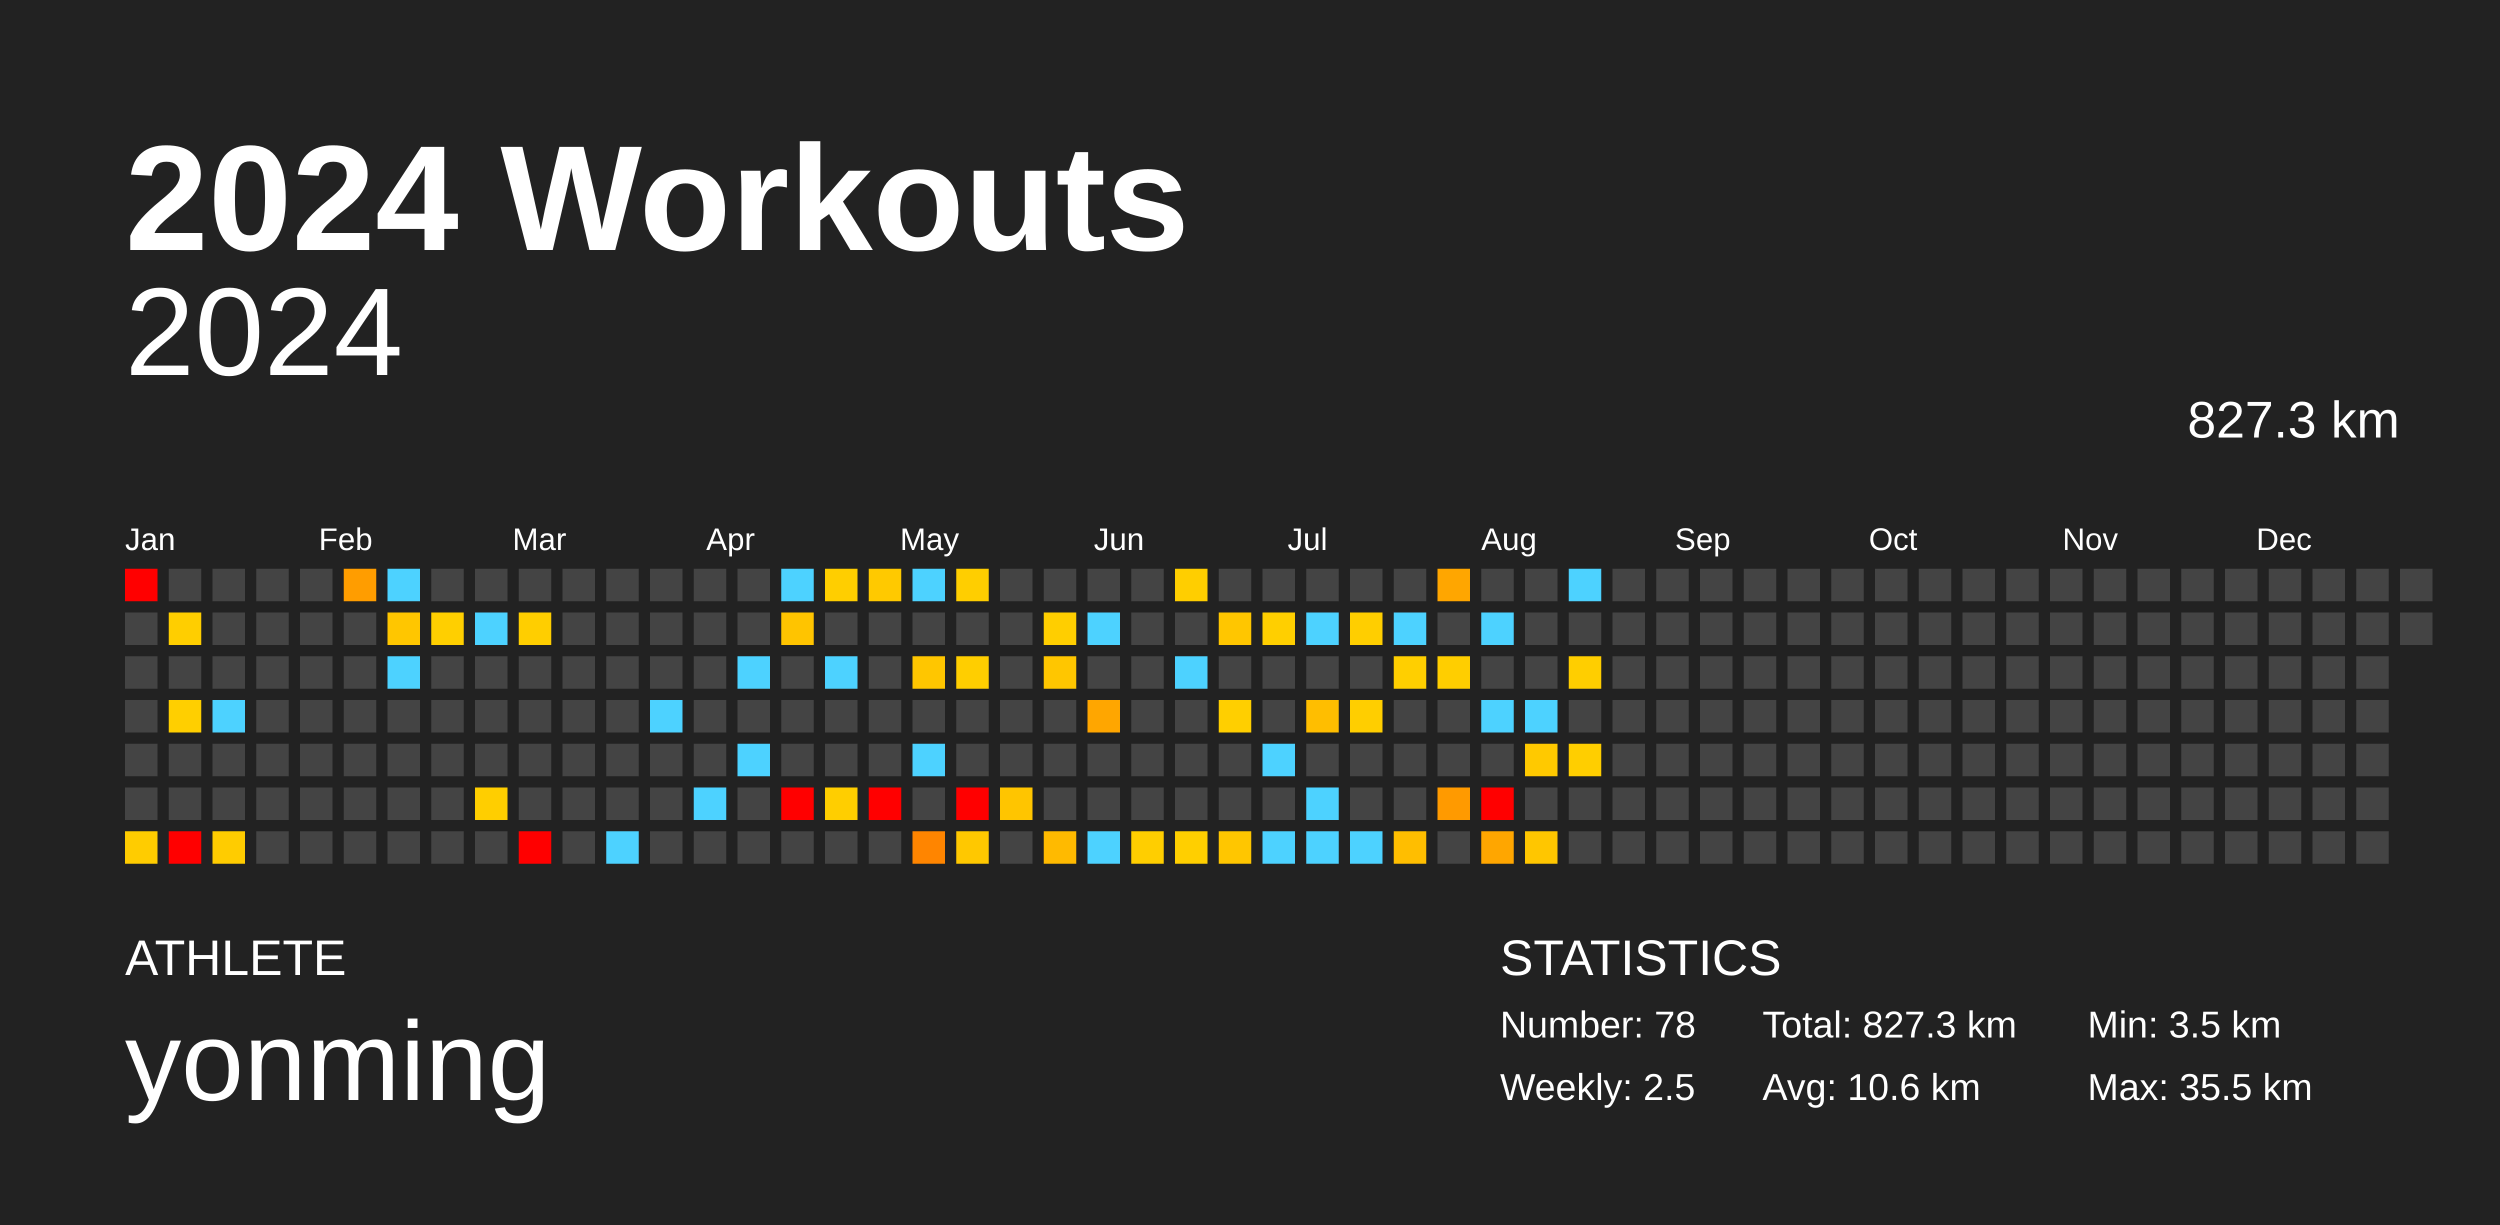
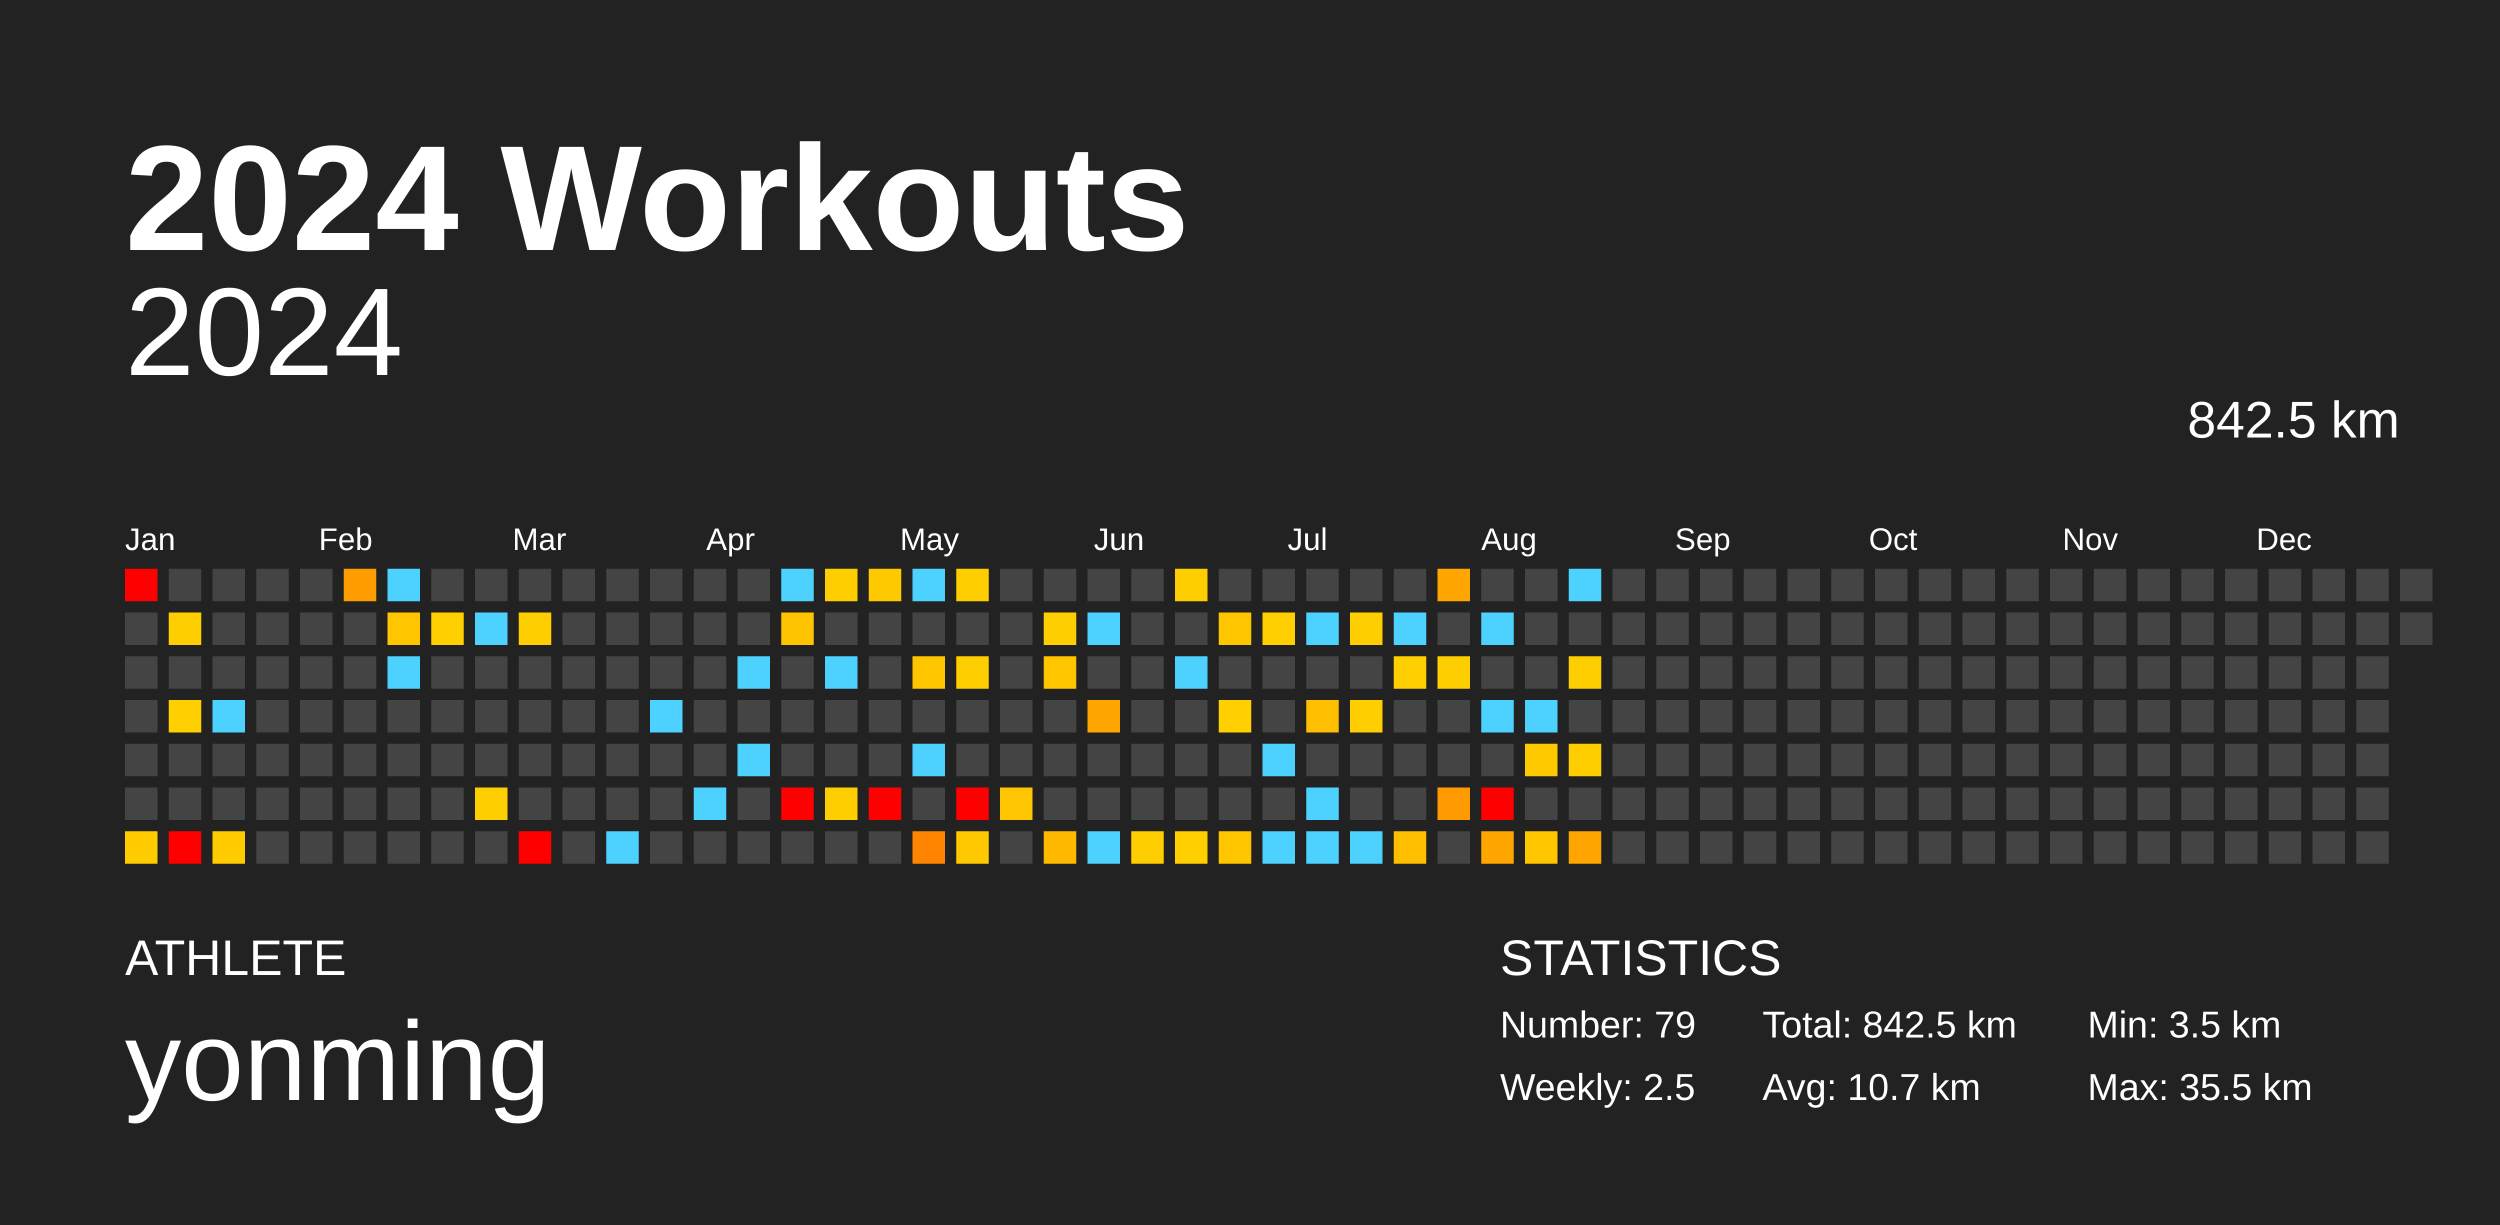
<svg xmlns="http://www.w3.org/2000/svg" baseProfile="full" height="98mm" version="1.1" viewBox="0,0,200,98" width="200mm">
  <defs />
  <rect fill="#222222" height="98" width="200" x="0" y="0" />
  <text fill="#FFFFFF" style="font-size:12px; font-family:Arial; font-weight:bold;" x="10" y="20">2024 Workouts</text>
  <text fill="#FFFFFF" style="font-size:4px; font-family:Arial" x="10" y="78">ATHLETE</text>
  <text fill="#FFFFFF" style="font-size:9px; font-family:Arial" x="10" y="88">yonming</text>
  <text fill="#FFFFFF" style="font-size:4px; font-family:Arial" x="120" y="78">STATISTICS</text>
-   <text fill="#FFFFFF" style="font-size:3px; font-family:Arial" x="120" y="83">Number: 78</text>
+   <text fill="#FFFFFF" style="font-size:3px; font-family:Arial" x="120" y="83">Number: 79</text>
  <text fill="#FFFFFF" style="font-size:3px; font-family:Arial" x="120" y="88">Weekly: 2.5</text>
-   <text fill="#FFFFFF" style="font-size:3px; font-family:Arial" x="141" y="83">Total: 827.3 km</text>
-   <text fill="#FFFFFF" style="font-size:3px; font-family:Arial" x="141" y="88">Avg: 10.6 km</text>
+   <text fill="#FFFFFF" style="font-size:3px; font-family:Arial" x="141" y="83">Total: 842.5 km</text>
+   <text fill="#FFFFFF" style="font-size:3px; font-family:Arial" x="141" y="88">Avg: 10.7 km</text>
  <text fill="#FFFFFF" style="font-size:3px; font-family:Arial" x="167" y="83">Min: 3.5 km</text>
  <text fill="#FFFFFF" style="font-size:3px; font-family:Arial" x="167" y="88">Max: 35.5 km</text>
  <text alignment-baseline="hanging" fill="#FFFFFF" style="font-size:10.0px; font-family:Arial;" x="10" y="30">2024</text>
-   <text alignment-baseline="hanging" fill="#FFFFFF" style="font-size:4.125px; font-family:Arial;" x="175" y="35">827.3 km</text>
+   <text alignment-baseline="hanging" fill="#FFFFFF" style="font-size:4.125px; font-family:Arial;" x="175" y="35">842.5 km</text>
  <text fill="#FFFFFF" style="font-size:2.5px; font-family:Arial" x="10.0" y="44">Jan</text>
  <text fill="#FFFFFF" style="font-size:2.5px; font-family:Arial" x="25.5" y="44">Feb</text>
  <text fill="#FFFFFF" style="font-size:2.5px; font-family:Arial" x="41.0" y="44">Mar</text>
  <text fill="#FFFFFF" style="font-size:2.5px; font-family:Arial" x="56.5" y="44">Apr</text>
  <text fill="#FFFFFF" style="font-size:2.5px; font-family:Arial" x="72.0" y="44">May</text>
  <text fill="#FFFFFF" style="font-size:2.5px; font-family:Arial" x="87.5" y="44">Jun</text>
  <text fill="#FFFFFF" style="font-size:2.5px; font-family:Arial" x="103.0" y="44">Jul</text>
  <text fill="#FFFFFF" style="font-size:2.5px; font-family:Arial" x="118.5" y="44">Aug</text>
  <text fill="#FFFFFF" style="font-size:2.5px; font-family:Arial" x="134.0" y="44">Sep</text>
  <text fill="#FFFFFF" style="font-size:2.5px; font-family:Arial" x="149.5" y="44">Oct</text>
  <text fill="#FFFFFF" style="font-size:2.5px; font-family:Arial" x="165.0" y="44">Nov</text>
  <text fill="#FFFFFF" style="font-size:2.5px; font-family:Arial" x="180.5" y="44">Dec</text>
  <rect fill="red" height="2.6" width="2.6" x="10.0" y="45.5" />
  <rect fill="#444444" height="2.6" width="2.6" x="10.0" y="49.0" />
  <rect fill="#444444" height="2.6" width="2.6" x="10.0" y="52.5" />
  <rect fill="#444444" height="2.6" width="2.6" x="10.0" y="56.0" />
  <rect fill="#444444" height="2.6" width="2.6" x="10.0" y="59.5" />
  <rect fill="#444444" height="2.6" width="2.6" x="10.0" y="63.0" />
  <rect fill="#ffcc00" height="2.6" width="2.6" x="10.0" y="66.5" />
  <rect fill="#444444" height="2.6" width="2.6" x="13.5" y="45.5" />
  <rect fill="#ffce00" height="2.6" width="2.6" x="13.5" y="49.0" />
  <rect fill="#444444" height="2.6" width="2.6" x="13.5" y="52.5" />
  <rect fill="#ffcf00" height="2.6" width="2.6" x="13.5" y="56.0" />
  <rect fill="#444444" height="2.6" width="2.6" x="13.5" y="59.5" />
  <rect fill="#444444" height="2.6" width="2.6" x="13.5" y="63.0" />
  <rect fill="red" height="2.6" width="2.6" x="13.5" y="66.5" />
  <rect fill="#444444" height="2.6" width="2.6" x="17.0" y="45.5" />
  <rect fill="#444444" height="2.6" width="2.6" x="17.0" y="49.0" />
  <rect fill="#444444" height="2.6" width="2.6" x="17.0" y="52.5" />
  <rect fill="#4dd2ff" height="2.6" width="2.6" x="17.0" y="56.0" />
  <rect fill="#444444" height="2.6" width="2.6" x="17.0" y="59.5" />
  <rect fill="#444444" height="2.6" width="2.6" x="17.0" y="63.0" />
  <rect fill="#ffcc00" height="2.6" width="2.6" x="17.0" y="66.5" />
  <rect fill="#444444" height="2.6" width="2.6" x="20.5" y="45.5" />
  <rect fill="#444444" height="2.6" width="2.6" x="20.5" y="49.0" />
  <rect fill="#444444" height="2.6" width="2.6" x="20.5" y="52.5" />
  <rect fill="#444444" height="2.6" width="2.6" x="20.5" y="56.0" />
  <rect fill="#444444" height="2.6" width="2.6" x="20.5" y="59.5" />
  <rect fill="#444444" height="2.6" width="2.6" x="20.5" y="63.0" />
  <rect fill="#444444" height="2.6" width="2.6" x="20.5" y="66.5" />
  <rect fill="#444444" height="2.6" width="2.6" x="24.0" y="45.5" />
  <rect fill="#444444" height="2.6" width="2.6" x="24.0" y="49.0" />
  <rect fill="#444444" height="2.6" width="2.6" x="24.0" y="52.5" />
  <rect fill="#444444" height="2.6" width="2.6" x="24.0" y="56.0" />
  <rect fill="#444444" height="2.6" width="2.6" x="24.0" y="59.5" />
  <rect fill="#444444" height="2.6" width="2.6" x="24.0" y="63.0" />
  <rect fill="#444444" height="2.6" width="2.6" x="24.0" y="66.5" />
  <rect fill="#ff9d00" height="2.6" width="2.6" x="27.5" y="45.5" />
  <rect fill="#444444" height="2.6" width="2.6" x="27.5" y="49.0" />
  <rect fill="#444444" height="2.6" width="2.6" x="27.5" y="52.5" />
  <rect fill="#444444" height="2.6" width="2.6" x="27.5" y="56.0" />
  <rect fill="#444444" height="2.6" width="2.6" x="27.5" y="59.5" />
  <rect fill="#444444" height="2.6" width="2.6" x="27.5" y="63.0" />
  <rect fill="#444444" height="2.6" width="2.6" x="27.5" y="66.5" />
  <rect fill="#4dd2ff" height="2.6" width="2.6" x="31.0" y="45.5" />
  <rect fill="#ffc600" height="2.6" width="2.6" x="31.0" y="49.0" />
  <rect fill="#4dd2ff" height="2.6" width="2.6" x="31.0" y="52.5" />
  <rect fill="#444444" height="2.6" width="2.6" x="31.0" y="56.0" />
  <rect fill="#444444" height="2.6" width="2.6" x="31.0" y="59.5" />
  <rect fill="#444444" height="2.6" width="2.6" x="31.0" y="63.0" />
  <rect fill="#444444" height="2.6" width="2.6" x="31.0" y="66.5" />
  <rect fill="#444444" height="2.6" width="2.6" x="34.5" y="45.5" />
  <rect fill="#ffcf00" height="2.6" width="2.6" x="34.5" y="49.0" />
  <rect fill="#444444" height="2.6" width="2.6" x="34.5" y="52.5" />
  <rect fill="#444444" height="2.6" width="2.6" x="34.5" y="56.0" />
  <rect fill="#444444" height="2.6" width="2.6" x="34.5" y="59.5" />
  <rect fill="#444444" height="2.6" width="2.6" x="34.5" y="63.0" />
  <rect fill="#444444" height="2.6" width="2.6" x="34.5" y="66.5" />
  <rect fill="#444444" height="2.6" width="2.6" x="38.0" y="45.5" />
  <rect fill="#4dd2ff" height="2.6" width="2.6" x="38.0" y="49.0" />
  <rect fill="#444444" height="2.6" width="2.6" x="38.0" y="52.5" />
  <rect fill="#444444" height="2.6" width="2.6" x="38.0" y="56.0" />
  <rect fill="#444444" height="2.6" width="2.6" x="38.0" y="59.5" />
  <rect fill="#ffce00" height="2.6" width="2.6" x="38.0" y="63.0" />
  <rect fill="#444444" height="2.6" width="2.6" x="38.0" y="66.5" />
  <rect fill="#444444" height="2.6" width="2.6" x="41.5" y="45.5" />
  <rect fill="#ffce00" height="2.6" width="2.6" x="41.5" y="49.0" />
  <rect fill="#444444" height="2.6" width="2.6" x="41.5" y="52.5" />
  <rect fill="#444444" height="2.6" width="2.6" x="41.5" y="56.0" />
  <rect fill="#444444" height="2.6" width="2.6" x="41.5" y="59.5" />
  <rect fill="#444444" height="2.6" width="2.6" x="41.5" y="63.0" />
  <rect fill="red" height="2.6" width="2.6" x="41.5" y="66.5" />
  <rect fill="#444444" height="2.6" width="2.6" x="45.0" y="45.5" />
  <rect fill="#444444" height="2.6" width="2.6" x="45.0" y="49.0" />
  <rect fill="#444444" height="2.6" width="2.6" x="45.0" y="52.5" />
  <rect fill="#444444" height="2.6" width="2.6" x="45.0" y="56.0" />
  <rect fill="#444444" height="2.6" width="2.6" x="45.0" y="59.5" />
  <rect fill="#444444" height="2.6" width="2.6" x="45.0" y="63.0" />
  <rect fill="#444444" height="2.6" width="2.6" x="45.0" y="66.5" />
  <rect fill="#444444" height="2.6" width="2.6" x="48.5" y="45.5" />
  <rect fill="#444444" height="2.6" width="2.6" x="48.5" y="49.0" />
  <rect fill="#444444" height="2.6" width="2.6" x="48.5" y="52.5" />
  <rect fill="#444444" height="2.6" width="2.6" x="48.5" y="56.0" />
  <rect fill="#444444" height="2.6" width="2.6" x="48.5" y="59.5" />
  <rect fill="#444444" height="2.6" width="2.6" x="48.5" y="63.0" />
  <rect fill="#4dd2ff" height="2.6" width="2.6" x="48.5" y="66.5" />
  <rect fill="#444444" height="2.6" width="2.6" x="52.0" y="45.5" />
  <rect fill="#444444" height="2.6" width="2.6" x="52.0" y="49.0" />
  <rect fill="#444444" height="2.6" width="2.6" x="52.0" y="52.5" />
  <rect fill="#4dd2ff" height="2.6" width="2.6" x="52.0" y="56.0" />
  <rect fill="#444444" height="2.6" width="2.6" x="52.0" y="59.5" />
  <rect fill="#444444" height="2.6" width="2.6" x="52.0" y="63.0" />
  <rect fill="#444444" height="2.6" width="2.6" x="52.0" y="66.5" />
  <rect fill="#444444" height="2.6" width="2.6" x="55.5" y="45.5" />
  <rect fill="#444444" height="2.6" width="2.6" x="55.5" y="49.0" />
  <rect fill="#444444" height="2.6" width="2.6" x="55.5" y="52.5" />
  <rect fill="#444444" height="2.6" width="2.6" x="55.5" y="56.0" />
  <rect fill="#444444" height="2.6" width="2.6" x="55.5" y="59.5" />
  <rect fill="#4dd2ff" height="2.6" width="2.6" x="55.5" y="63.0" />
  <rect fill="#444444" height="2.6" width="2.6" x="55.5" y="66.5" />
  <rect fill="#444444" height="2.6" width="2.6" x="59.0" y="45.5" />
  <rect fill="#444444" height="2.6" width="2.6" x="59.0" y="49.0" />
  <rect fill="#4dd2ff" height="2.6" width="2.6" x="59.0" y="52.5" />
  <rect fill="#444444" height="2.6" width="2.6" x="59.0" y="56.0" />
  <rect fill="#4dd2ff" height="2.6" width="2.6" x="59.0" y="59.5" />
  <rect fill="#444444" height="2.6" width="2.6" x="59.0" y="63.0" />
  <rect fill="#444444" height="2.6" width="2.6" x="59.0" y="66.5" />
  <rect fill="#4dd2ff" height="2.6" width="2.6" x="62.5" y="45.5" />
  <rect fill="#ffc400" height="2.6" width="2.6" x="62.5" y="49.0" />
  <rect fill="#444444" height="2.6" width="2.6" x="62.5" y="52.5" />
  <rect fill="#444444" height="2.6" width="2.6" x="62.5" y="56.0" />
  <rect fill="#444444" height="2.6" width="2.6" x="62.5" y="59.5" />
  <rect fill="red" height="2.6" width="2.6" x="62.5" y="63.0" />
  <rect fill="#444444" height="2.6" width="2.6" x="62.5" y="66.5" />
  <rect fill="#ffce00" height="2.6" width="2.6" x="66.0" y="45.5" />
  <rect fill="#444444" height="2.6" width="2.6" x="66.0" y="49.0" />
  <rect fill="#4dd2ff" height="2.6" width="2.6" x="66.0" y="52.5" />
  <rect fill="#444444" height="2.6" width="2.6" x="66.0" y="56.0" />
  <rect fill="#444444" height="2.6" width="2.6" x="66.0" y="59.5" />
  <rect fill="#ffce00" height="2.6" width="2.6" x="66.0" y="63.0" />
  <rect fill="#444444" height="2.6" width="2.6" x="66.0" y="66.5" />
  <rect fill="#ffc900" height="2.6" width="2.6" x="69.5" y="45.5" />
  <rect fill="#444444" height="2.6" width="2.6" x="69.5" y="49.0" />
  <rect fill="#444444" height="2.6" width="2.6" x="69.5" y="52.5" />
  <rect fill="#444444" height="2.6" width="2.6" x="69.5" y="56.0" />
  <rect fill="#444444" height="2.6" width="2.6" x="69.5" y="59.5" />
  <rect fill="red" height="2.6" width="2.6" x="69.5" y="63.0" />
  <rect fill="#444444" height="2.6" width="2.6" x="69.5" y="66.5" />
  <rect fill="#4dd2ff" height="2.6" width="2.6" x="73.0" y="45.5" />
  <rect fill="#444444" height="2.6" width="2.6" x="73.0" y="49.0" />
  <rect fill="#ffc600" height="2.6" width="2.6" x="73.0" y="52.5" />
  <rect fill="#444444" height="2.6" width="2.6" x="73.0" y="56.0" />
  <rect fill="#4dd2ff" height="2.6" width="2.6" x="73.0" y="59.5" />
  <rect fill="#444444" height="2.6" width="2.6" x="73.0" y="63.0" />
  <rect fill="#ff8500" height="2.6" width="2.6" x="73.0" y="66.5" />
  <rect fill="#ffce00" height="2.6" width="2.6" x="76.5" y="45.5" />
  <rect fill="#444444" height="2.6" width="2.6" x="76.5" y="49.0" />
  <rect fill="#ffce00" height="2.6" width="2.6" x="76.5" y="52.5" />
  <rect fill="#444444" height="2.6" width="2.6" x="76.5" y="56.0" />
  <rect fill="#444444" height="2.6" width="2.6" x="76.5" y="59.5" />
  <rect fill="red" height="2.6" width="2.6" x="76.5" y="63.0" />
  <rect fill="#ffc800" height="2.6" width="2.6" x="76.5" y="66.5" />
  <rect fill="#444444" height="2.6" width="2.6" x="80.0" y="45.5" />
  <rect fill="#444444" height="2.6" width="2.6" x="80.0" y="49.0" />
  <rect fill="#444444" height="2.6" width="2.6" x="80.0" y="52.5" />
  <rect fill="#444444" height="2.6" width="2.6" x="80.0" y="56.0" />
  <rect fill="#444444" height="2.6" width="2.6" x="80.0" y="59.5" />
  <rect fill="#ffc500" height="2.6" width="2.6" x="80.0" y="63.0" />
  <rect fill="#444444" height="2.6" width="2.6" x="80.0" y="66.5" />
  <rect fill="#444444" height="2.6" width="2.6" x="83.5" y="45.5" />
  <rect fill="#ffce00" height="2.6" width="2.6" x="83.5" y="49.0" />
  <rect fill="#ffc600" height="2.6" width="2.6" x="83.5" y="52.5" />
  <rect fill="#444444" height="2.6" width="2.6" x="83.5" y="56.0" />
  <rect fill="#444444" height="2.6" width="2.6" x="83.5" y="59.5" />
  <rect fill="#444444" height="2.6" width="2.6" x="83.5" y="63.0" />
  <rect fill="#ffba00" height="2.6" width="2.6" x="83.5" y="66.5" />
  <rect fill="#444444" height="2.6" width="2.6" x="87.0" y="45.5" />
  <rect fill="#4dd2ff" height="2.6" width="2.6" x="87.0" y="49.0" />
  <rect fill="#444444" height="2.6" width="2.6" x="87.0" y="52.5" />
  <rect fill="#ffa600" height="2.6" width="2.6" x="87.0" y="56.0" />
  <rect fill="#444444" height="2.6" width="2.6" x="87.0" y="59.5" />
  <rect fill="#444444" height="2.6" width="2.6" x="87.0" y="63.0" />
  <rect fill="#4dd2ff" height="2.6" width="2.6" x="87.0" y="66.5" />
  <rect fill="#444444" height="2.6" width="2.6" x="90.5" y="45.5" />
  <rect fill="#444444" height="2.6" width="2.6" x="90.5" y="49.0" />
  <rect fill="#444444" height="2.6" width="2.6" x="90.5" y="52.5" />
  <rect fill="#444444" height="2.6" width="2.6" x="90.5" y="56.0" />
  <rect fill="#444444" height="2.6" width="2.6" x="90.5" y="59.5" />
  <rect fill="#444444" height="2.6" width="2.6" x="90.5" y="63.0" />
  <rect fill="#ffce00" height="2.6" width="2.6" x="90.5" y="66.5" />
  <rect fill="#ffce00" height="2.6" width="2.6" x="94.0" y="45.5" />
  <rect fill="#444444" height="2.6" width="2.6" x="94.0" y="49.0" />
  <rect fill="#4dd2ff" height="2.6" width="2.6" x="94.0" y="52.5" />
  <rect fill="#444444" height="2.6" width="2.6" x="94.0" y="56.0" />
  <rect fill="#444444" height="2.6" width="2.6" x="94.0" y="59.5" />
  <rect fill="#444444" height="2.6" width="2.6" x="94.0" y="63.0" />
  <rect fill="#ffcf00" height="2.6" width="2.6" x="94.0" y="66.5" />
  <rect fill="#444444" height="2.6" width="2.6" x="97.5" y="45.5" />
  <rect fill="#ffc600" height="2.6" width="2.6" x="97.5" y="49.0" />
  <rect fill="#444444" height="2.6" width="2.6" x="97.5" y="52.5" />
  <rect fill="#ffcf00" height="2.6" width="2.6" x="97.5" y="56.0" />
  <rect fill="#444444" height="2.6" width="2.6" x="97.5" y="59.5" />
  <rect fill="#444444" height="2.6" width="2.6" x="97.5" y="63.0" />
  <rect fill="#ffc600" height="2.6" width="2.6" x="97.5" y="66.5" />
  <rect fill="#444444" height="2.6" width="2.6" x="101.0" y="45.5" />
  <rect fill="#ffcf00" height="2.6" width="2.6" x="101.0" y="49.0" />
  <rect fill="#444444" height="2.6" width="2.6" x="101.0" y="52.5" />
  <rect fill="#444444" height="2.6" width="2.6" x="101.0" y="56.0" />
  <rect fill="#4dd2ff" height="2.6" width="2.6" x="101.0" y="59.5" />
  <rect fill="#444444" height="2.6" width="2.6" x="101.0" y="63.0" />
  <rect fill="#4dd2ff" height="2.6" width="2.6" x="101.0" y="66.5" />
  <rect fill="#444444" height="2.6" width="2.6" x="104.5" y="45.5" />
  <rect fill="#4dd2ff" height="2.6" width="2.6" x="104.5" y="49.0" />
  <rect fill="#444444" height="2.6" width="2.6" x="104.5" y="52.5" />
  <rect fill="#ffbe00" height="2.6" width="2.6" x="104.5" y="56.0" />
  <rect fill="#444444" height="2.6" width="2.6" x="104.5" y="59.5" />
  <rect fill="#4dd2ff" height="2.6" width="2.6" x="104.5" y="63.0" />
  <rect fill="#4dd2ff" height="2.6" width="2.6" x="104.5" y="66.5" />
  <rect fill="#444444" height="2.6" width="2.6" x="108.0" y="45.5" />
  <rect fill="#ffce00" height="2.6" width="2.6" x="108.0" y="49.0" />
  <rect fill="#444444" height="2.6" width="2.6" x="108.0" y="52.5" />
  <rect fill="#ffce00" height="2.6" width="2.6" x="108.0" y="56.0" />
  <rect fill="#444444" height="2.6" width="2.6" x="108.0" y="59.5" />
  <rect fill="#444444" height="2.6" width="2.6" x="108.0" y="63.0" />
  <rect fill="#4dd2ff" height="2.6" width="2.6" x="108.0" y="66.5" />
  <rect fill="#444444" height="2.6" width="2.6" x="111.5" y="45.5" />
  <rect fill="#4dd2ff" height="2.6" width="2.6" x="111.5" y="49.0" />
  <rect fill="#ffcf00" height="2.6" width="2.6" x="111.5" y="52.5" />
  <rect fill="#444444" height="2.6" width="2.6" x="111.5" y="56.0" />
  <rect fill="#444444" height="2.6" width="2.6" x="111.5" y="59.5" />
  <rect fill="#444444" height="2.6" width="2.6" x="111.5" y="63.0" />
  <rect fill="#ffbe00" height="2.6" width="2.6" x="111.5" y="66.5" />
  <rect fill="#ffa600" height="2.6" width="2.6" x="115.0" y="45.5" />
  <rect fill="#444444" height="2.6" width="2.6" x="115.0" y="49.0" />
  <rect fill="#ffce00" height="2.6" width="2.6" x="115.0" y="52.5" />
  <rect fill="#444444" height="2.6" width="2.6" x="115.0" y="56.0" />
  <rect fill="#444444" height="2.6" width="2.6" x="115.0" y="59.5" />
  <rect fill="#ff9a00" height="2.6" width="2.6" x="115.0" y="63.0" />
  <rect fill="#444444" height="2.6" width="2.6" x="115.0" y="66.5" />
  <rect fill="#444444" height="2.6" width="2.6" x="118.5" y="45.5" />
  <rect fill="#4dd2ff" height="2.6" width="2.6" x="118.5" y="49.0" />
  <rect fill="#444444" height="2.6" width="2.6" x="118.5" y="52.5" />
  <rect fill="#4dd2ff" height="2.6" width="2.6" x="118.5" y="56.0" />
  <rect fill="#444444" height="2.6" width="2.6" x="118.5" y="59.5" />
  <rect fill="red" height="2.6" width="2.6" x="118.5" y="63.0" />
  <rect fill="#ffa600" height="2.6" width="2.6" x="118.5" y="66.5" />
  <rect fill="#444444" height="2.6" width="2.6" x="122.0" y="45.5" />
  <rect fill="#444444" height="2.6" width="2.6" x="122.0" y="49.0" />
  <rect fill="#444444" height="2.6" width="2.6" x="122.0" y="52.5" />
  <rect fill="#4dd2ff" height="2.6" width="2.6" x="122.0" y="56.0" />
  <rect fill="#ffc900" height="2.6" width="2.6" x="122.0" y="59.5" />
  <rect fill="#444444" height="2.6" width="2.6" x="122.0" y="63.0" />
  <rect fill="#ffc600" height="2.6" width="2.6" x="122.0" y="66.5" />
  <rect fill="#4dd2ff" height="2.6" width="2.6" x="125.5" y="45.5" />
  <rect fill="#444444" height="2.6" width="2.6" x="125.5" y="49.0" />
  <rect fill="#ffce00" height="2.6" width="2.6" x="125.5" y="52.5" />
  <rect fill="#444444" height="2.6" width="2.6" x="125.5" y="56.0" />
  <rect fill="#ffce00" height="2.6" width="2.6" x="125.5" y="59.5" />
  <rect fill="#444444" height="2.6" width="2.6" x="125.5" y="63.0" />
-   <rect fill="#444444" height="2.6" width="2.6" x="125.5" y="66.5" />
+   <rect fill="#ffa500" height="2.6" width="2.6" x="125.5" y="66.5" />
  <rect fill="#444444" height="2.6" width="2.6" x="129.0" y="45.5" />
  <rect fill="#444444" height="2.6" width="2.6" x="129.0" y="49.0" />
  <rect fill="#444444" height="2.6" width="2.6" x="129.0" y="52.5" />
  <rect fill="#444444" height="2.6" width="2.6" x="129.0" y="56.0" />
  <rect fill="#444444" height="2.6" width="2.6" x="129.0" y="59.5" />
  <rect fill="#444444" height="2.6" width="2.6" x="129.0" y="63.0" />
  <rect fill="#444444" height="2.6" width="2.6" x="129.0" y="66.5" />
  <rect fill="#444444" height="2.6" width="2.6" x="132.5" y="45.5" />
  <rect fill="#444444" height="2.6" width="2.6" x="132.5" y="49.0" />
  <rect fill="#444444" height="2.6" width="2.6" x="132.5" y="52.5" />
  <rect fill="#444444" height="2.6" width="2.6" x="132.5" y="56.0" />
  <rect fill="#444444" height="2.6" width="2.6" x="132.5" y="59.5" />
  <rect fill="#444444" height="2.6" width="2.6" x="132.5" y="63.0" />
  <rect fill="#444444" height="2.6" width="2.6" x="132.5" y="66.5" />
  <rect fill="#444444" height="2.6" width="2.6" x="136.0" y="45.5" />
  <rect fill="#444444" height="2.6" width="2.6" x="136.0" y="49.0" />
  <rect fill="#444444" height="2.6" width="2.6" x="136.0" y="52.5" />
  <rect fill="#444444" height="2.6" width="2.6" x="136.0" y="56.0" />
  <rect fill="#444444" height="2.6" width="2.6" x="136.0" y="59.5" />
  <rect fill="#444444" height="2.6" width="2.6" x="136.0" y="63.0" />
  <rect fill="#444444" height="2.6" width="2.6" x="136.0" y="66.5" />
  <rect fill="#444444" height="2.6" width="2.6" x="139.5" y="45.5" />
  <rect fill="#444444" height="2.6" width="2.6" x="139.5" y="49.0" />
  <rect fill="#444444" height="2.6" width="2.6" x="139.5" y="52.5" />
  <rect fill="#444444" height="2.6" width="2.6" x="139.5" y="56.0" />
  <rect fill="#444444" height="2.6" width="2.6" x="139.5" y="59.5" />
  <rect fill="#444444" height="2.6" width="2.6" x="139.5" y="63.0" />
  <rect fill="#444444" height="2.6" width="2.6" x="139.5" y="66.5" />
  <rect fill="#444444" height="2.6" width="2.6" x="143.0" y="45.5" />
  <rect fill="#444444" height="2.6" width="2.6" x="143.0" y="49.0" />
  <rect fill="#444444" height="2.6" width="2.6" x="143.0" y="52.5" />
  <rect fill="#444444" height="2.6" width="2.6" x="143.0" y="56.0" />
  <rect fill="#444444" height="2.6" width="2.6" x="143.0" y="59.5" />
  <rect fill="#444444" height="2.6" width="2.6" x="143.0" y="63.0" />
  <rect fill="#444444" height="2.6" width="2.6" x="143.0" y="66.5" />
  <rect fill="#444444" height="2.6" width="2.6" x="146.5" y="45.5" />
  <rect fill="#444444" height="2.6" width="2.6" x="146.5" y="49.0" />
  <rect fill="#444444" height="2.6" width="2.6" x="146.5" y="52.5" />
  <rect fill="#444444" height="2.6" width="2.6" x="146.5" y="56.0" />
  <rect fill="#444444" height="2.6" width="2.6" x="146.5" y="59.5" />
  <rect fill="#444444" height="2.6" width="2.6" x="146.5" y="63.0" />
  <rect fill="#444444" height="2.6" width="2.6" x="146.5" y="66.5" />
  <rect fill="#444444" height="2.6" width="2.6" x="150.0" y="45.5" />
  <rect fill="#444444" height="2.6" width="2.6" x="150.0" y="49.0" />
  <rect fill="#444444" height="2.6" width="2.6" x="150.0" y="52.5" />
  <rect fill="#444444" height="2.6" width="2.6" x="150.0" y="56.0" />
  <rect fill="#444444" height="2.6" width="2.6" x="150.0" y="59.5" />
  <rect fill="#444444" height="2.6" width="2.6" x="150.0" y="63.0" />
  <rect fill="#444444" height="2.6" width="2.6" x="150.0" y="66.5" />
  <rect fill="#444444" height="2.6" width="2.6" x="153.5" y="45.5" />
  <rect fill="#444444" height="2.6" width="2.6" x="153.5" y="49.0" />
  <rect fill="#444444" height="2.6" width="2.6" x="153.5" y="52.5" />
  <rect fill="#444444" height="2.6" width="2.6" x="153.5" y="56.0" />
  <rect fill="#444444" height="2.6" width="2.6" x="153.5" y="59.5" />
  <rect fill="#444444" height="2.6" width="2.6" x="153.5" y="63.0" />
  <rect fill="#444444" height="2.6" width="2.6" x="153.5" y="66.5" />
  <rect fill="#444444" height="2.6" width="2.6" x="157.0" y="45.5" />
  <rect fill="#444444" height="2.6" width="2.6" x="157.0" y="49.0" />
  <rect fill="#444444" height="2.6" width="2.6" x="157.0" y="52.5" />
  <rect fill="#444444" height="2.6" width="2.6" x="157.0" y="56.0" />
  <rect fill="#444444" height="2.6" width="2.6" x="157.0" y="59.5" />
  <rect fill="#444444" height="2.6" width="2.6" x="157.0" y="63.0" />
  <rect fill="#444444" height="2.6" width="2.6" x="157.0" y="66.5" />
  <rect fill="#444444" height="2.6" width="2.6" x="160.5" y="45.5" />
  <rect fill="#444444" height="2.6" width="2.6" x="160.5" y="49.0" />
  <rect fill="#444444" height="2.6" width="2.6" x="160.5" y="52.5" />
  <rect fill="#444444" height="2.6" width="2.6" x="160.5" y="56.0" />
  <rect fill="#444444" height="2.6" width="2.6" x="160.5" y="59.5" />
  <rect fill="#444444" height="2.6" width="2.6" x="160.5" y="63.0" />
  <rect fill="#444444" height="2.6" width="2.6" x="160.5" y="66.5" />
  <rect fill="#444444" height="2.6" width="2.6" x="164.0" y="45.5" />
  <rect fill="#444444" height="2.6" width="2.6" x="164.0" y="49.0" />
  <rect fill="#444444" height="2.6" width="2.6" x="164.0" y="52.5" />
  <rect fill="#444444" height="2.6" width="2.6" x="164.0" y="56.0" />
  <rect fill="#444444" height="2.6" width="2.6" x="164.0" y="59.5" />
  <rect fill="#444444" height="2.6" width="2.6" x="164.0" y="63.0" />
  <rect fill="#444444" height="2.6" width="2.6" x="164.0" y="66.5" />
  <rect fill="#444444" height="2.6" width="2.6" x="167.5" y="45.5" />
  <rect fill="#444444" height="2.6" width="2.6" x="167.5" y="49.0" />
  <rect fill="#444444" height="2.6" width="2.6" x="167.5" y="52.5" />
  <rect fill="#444444" height="2.6" width="2.6" x="167.5" y="56.0" />
  <rect fill="#444444" height="2.6" width="2.6" x="167.5" y="59.5" />
  <rect fill="#444444" height="2.6" width="2.6" x="167.5" y="63.0" />
  <rect fill="#444444" height="2.6" width="2.6" x="167.5" y="66.5" />
  <rect fill="#444444" height="2.6" width="2.6" x="171.0" y="45.5" />
  <rect fill="#444444" height="2.6" width="2.6" x="171.0" y="49.0" />
  <rect fill="#444444" height="2.6" width="2.6" x="171.0" y="52.5" />
  <rect fill="#444444" height="2.6" width="2.6" x="171.0" y="56.0" />
  <rect fill="#444444" height="2.6" width="2.6" x="171.0" y="59.5" />
  <rect fill="#444444" height="2.6" width="2.6" x="171.0" y="63.0" />
  <rect fill="#444444" height="2.6" width="2.6" x="171.0" y="66.5" />
  <rect fill="#444444" height="2.6" width="2.6" x="174.5" y="45.5" />
  <rect fill="#444444" height="2.6" width="2.6" x="174.5" y="49.0" />
  <rect fill="#444444" height="2.6" width="2.6" x="174.5" y="52.5" />
  <rect fill="#444444" height="2.6" width="2.6" x="174.5" y="56.0" />
  <rect fill="#444444" height="2.6" width="2.6" x="174.5" y="59.5" />
  <rect fill="#444444" height="2.6" width="2.6" x="174.5" y="63.0" />
  <rect fill="#444444" height="2.6" width="2.6" x="174.5" y="66.5" />
  <rect fill="#444444" height="2.6" width="2.6" x="178.0" y="45.5" />
  <rect fill="#444444" height="2.6" width="2.6" x="178.0" y="49.0" />
  <rect fill="#444444" height="2.6" width="2.6" x="178.0" y="52.5" />
  <rect fill="#444444" height="2.6" width="2.6" x="178.0" y="56.0" />
  <rect fill="#444444" height="2.6" width="2.6" x="178.0" y="59.5" />
  <rect fill="#444444" height="2.6" width="2.6" x="178.0" y="63.0" />
  <rect fill="#444444" height="2.6" width="2.6" x="178.0" y="66.5" />
  <rect fill="#444444" height="2.6" width="2.6" x="181.5" y="45.5" />
  <rect fill="#444444" height="2.6" width="2.6" x="181.5" y="49.0" />
  <rect fill="#444444" height="2.6" width="2.6" x="181.5" y="52.5" />
  <rect fill="#444444" height="2.6" width="2.6" x="181.5" y="56.0" />
  <rect fill="#444444" height="2.6" width="2.6" x="181.5" y="59.5" />
  <rect fill="#444444" height="2.6" width="2.6" x="181.5" y="63.0" />
  <rect fill="#444444" height="2.6" width="2.6" x="181.5" y="66.5" />
  <rect fill="#444444" height="2.6" width="2.6" x="185.0" y="45.5" />
  <rect fill="#444444" height="2.6" width="2.6" x="185.0" y="49.0" />
  <rect fill="#444444" height="2.6" width="2.6" x="185.0" y="52.5" />
  <rect fill="#444444" height="2.6" width="2.6" x="185.0" y="56.0" />
  <rect fill="#444444" height="2.6" width="2.6" x="185.0" y="59.5" />
  <rect fill="#444444" height="2.6" width="2.6" x="185.0" y="63.0" />
  <rect fill="#444444" height="2.6" width="2.6" x="185.0" y="66.5" />
  <rect fill="#444444" height="2.6" width="2.6" x="188.5" y="45.5" />
  <rect fill="#444444" height="2.6" width="2.6" x="188.5" y="49.0" />
  <rect fill="#444444" height="2.6" width="2.6" x="188.5" y="52.5" />
  <rect fill="#444444" height="2.6" width="2.6" x="188.5" y="56.0" />
  <rect fill="#444444" height="2.6" width="2.6" x="188.5" y="59.5" />
  <rect fill="#444444" height="2.6" width="2.6" x="188.5" y="63.0" />
  <rect fill="#444444" height="2.6" width="2.6" x="188.5" y="66.5" />
  <rect fill="#444444" height="2.6" width="2.6" x="192.0" y="45.5" />
  <rect fill="#444444" height="2.6" width="2.6" x="192.0" y="49.0" />
</svg>
